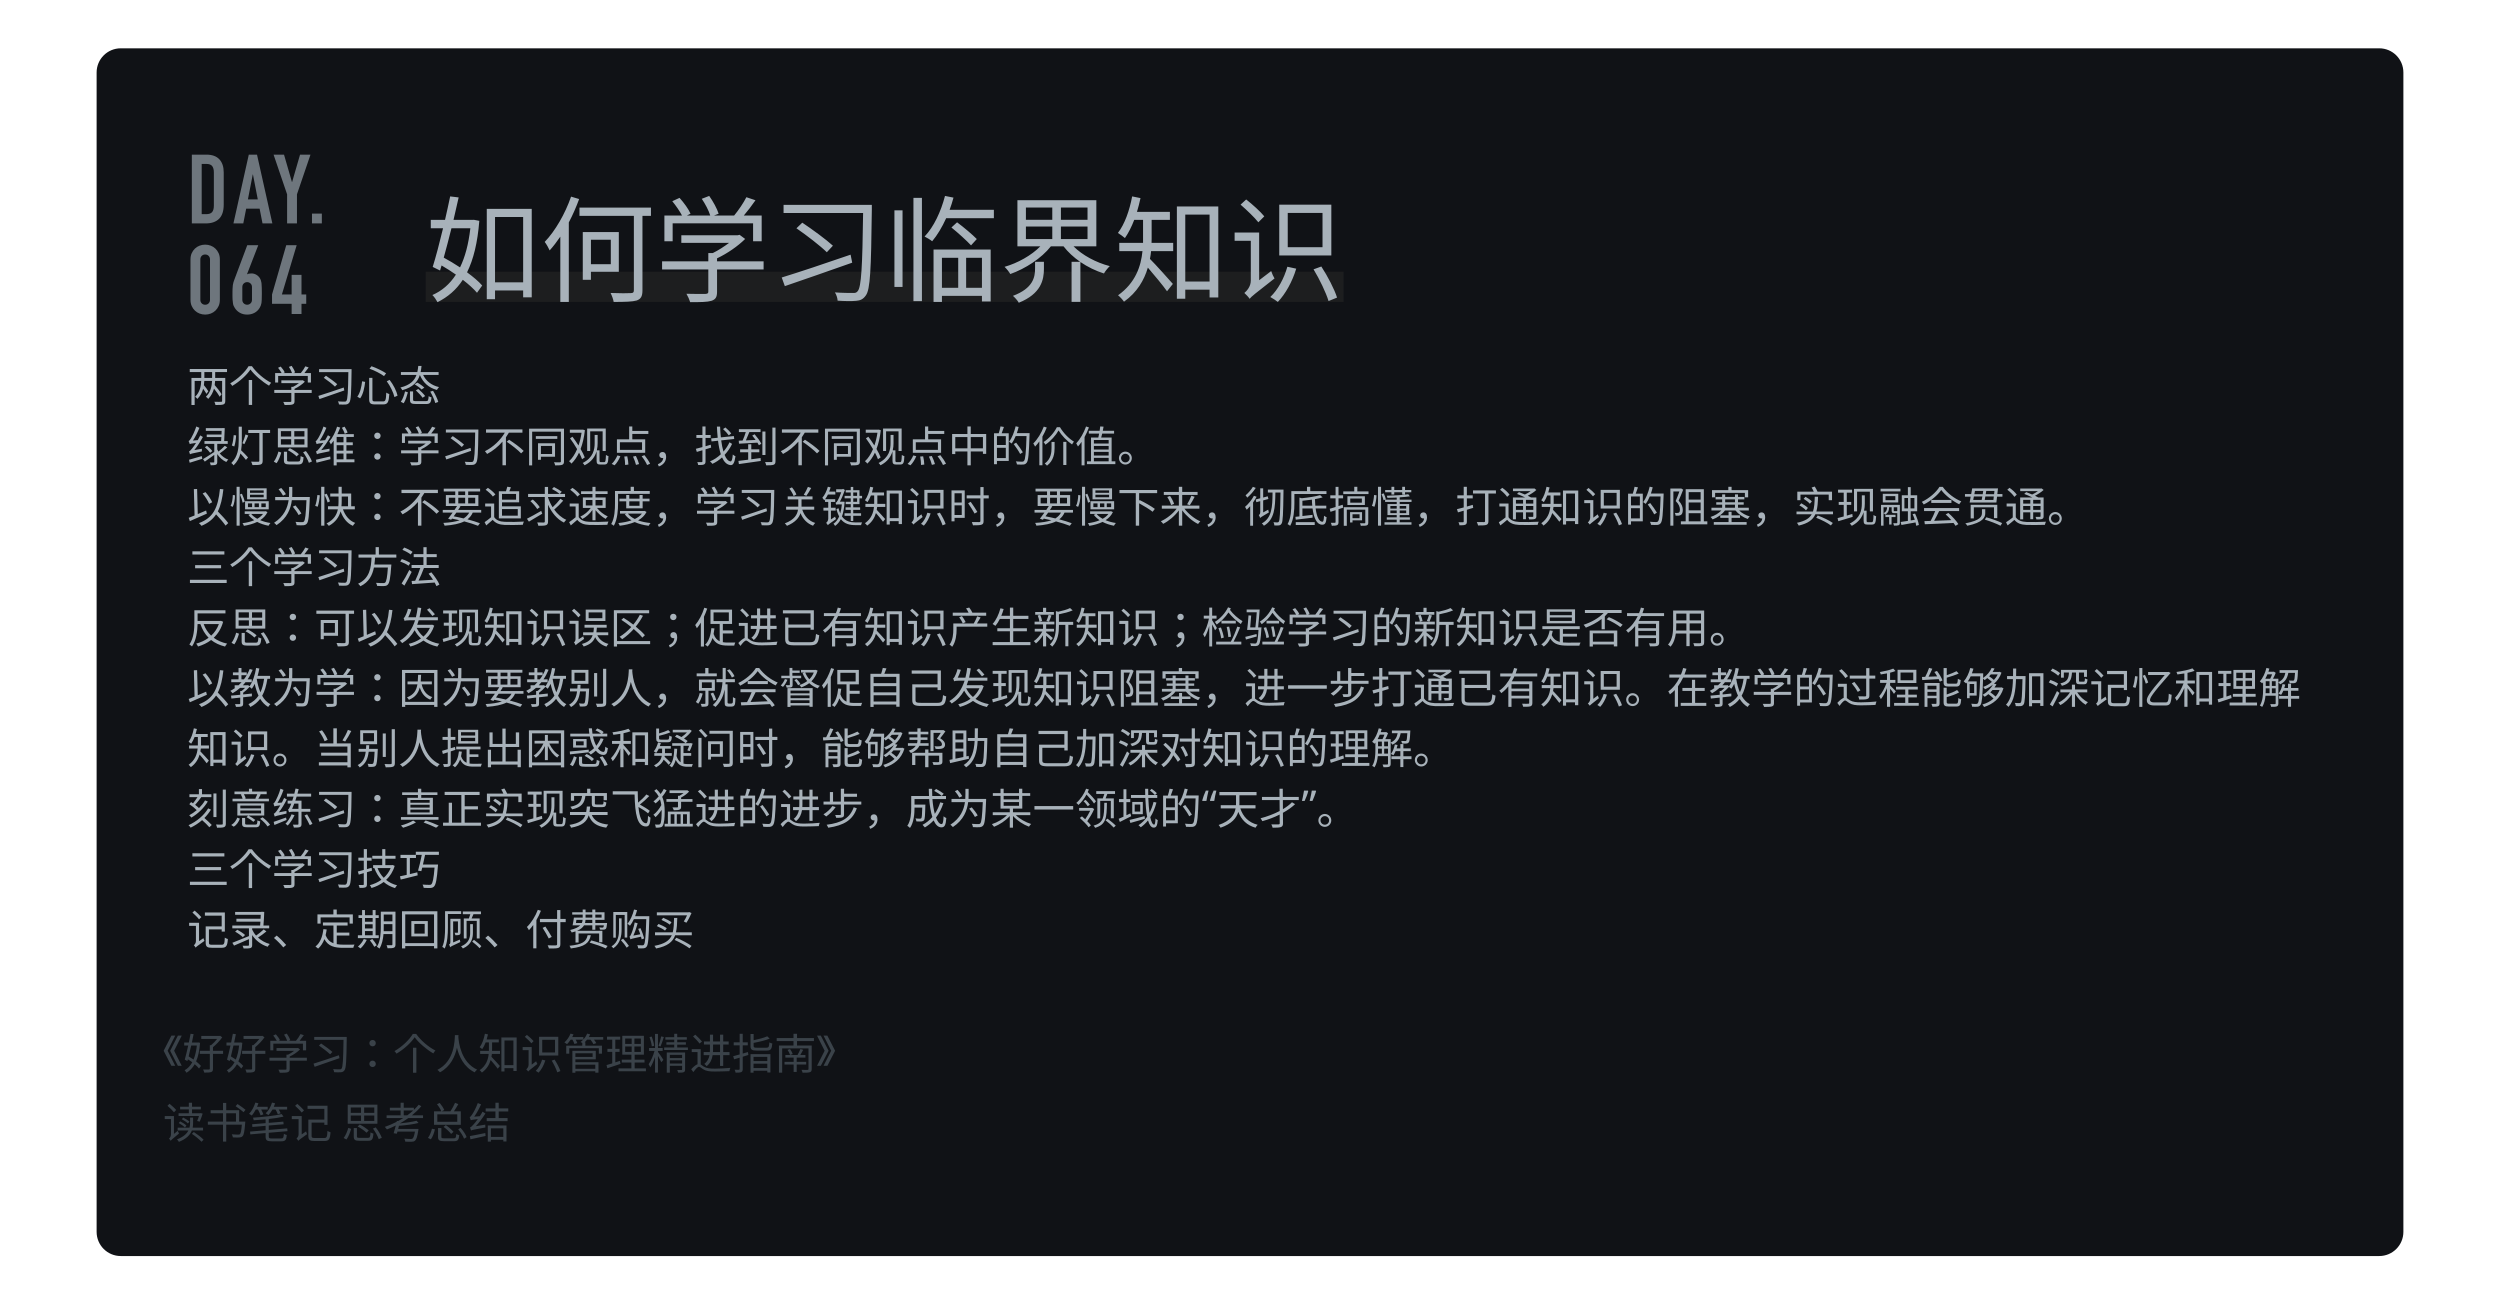
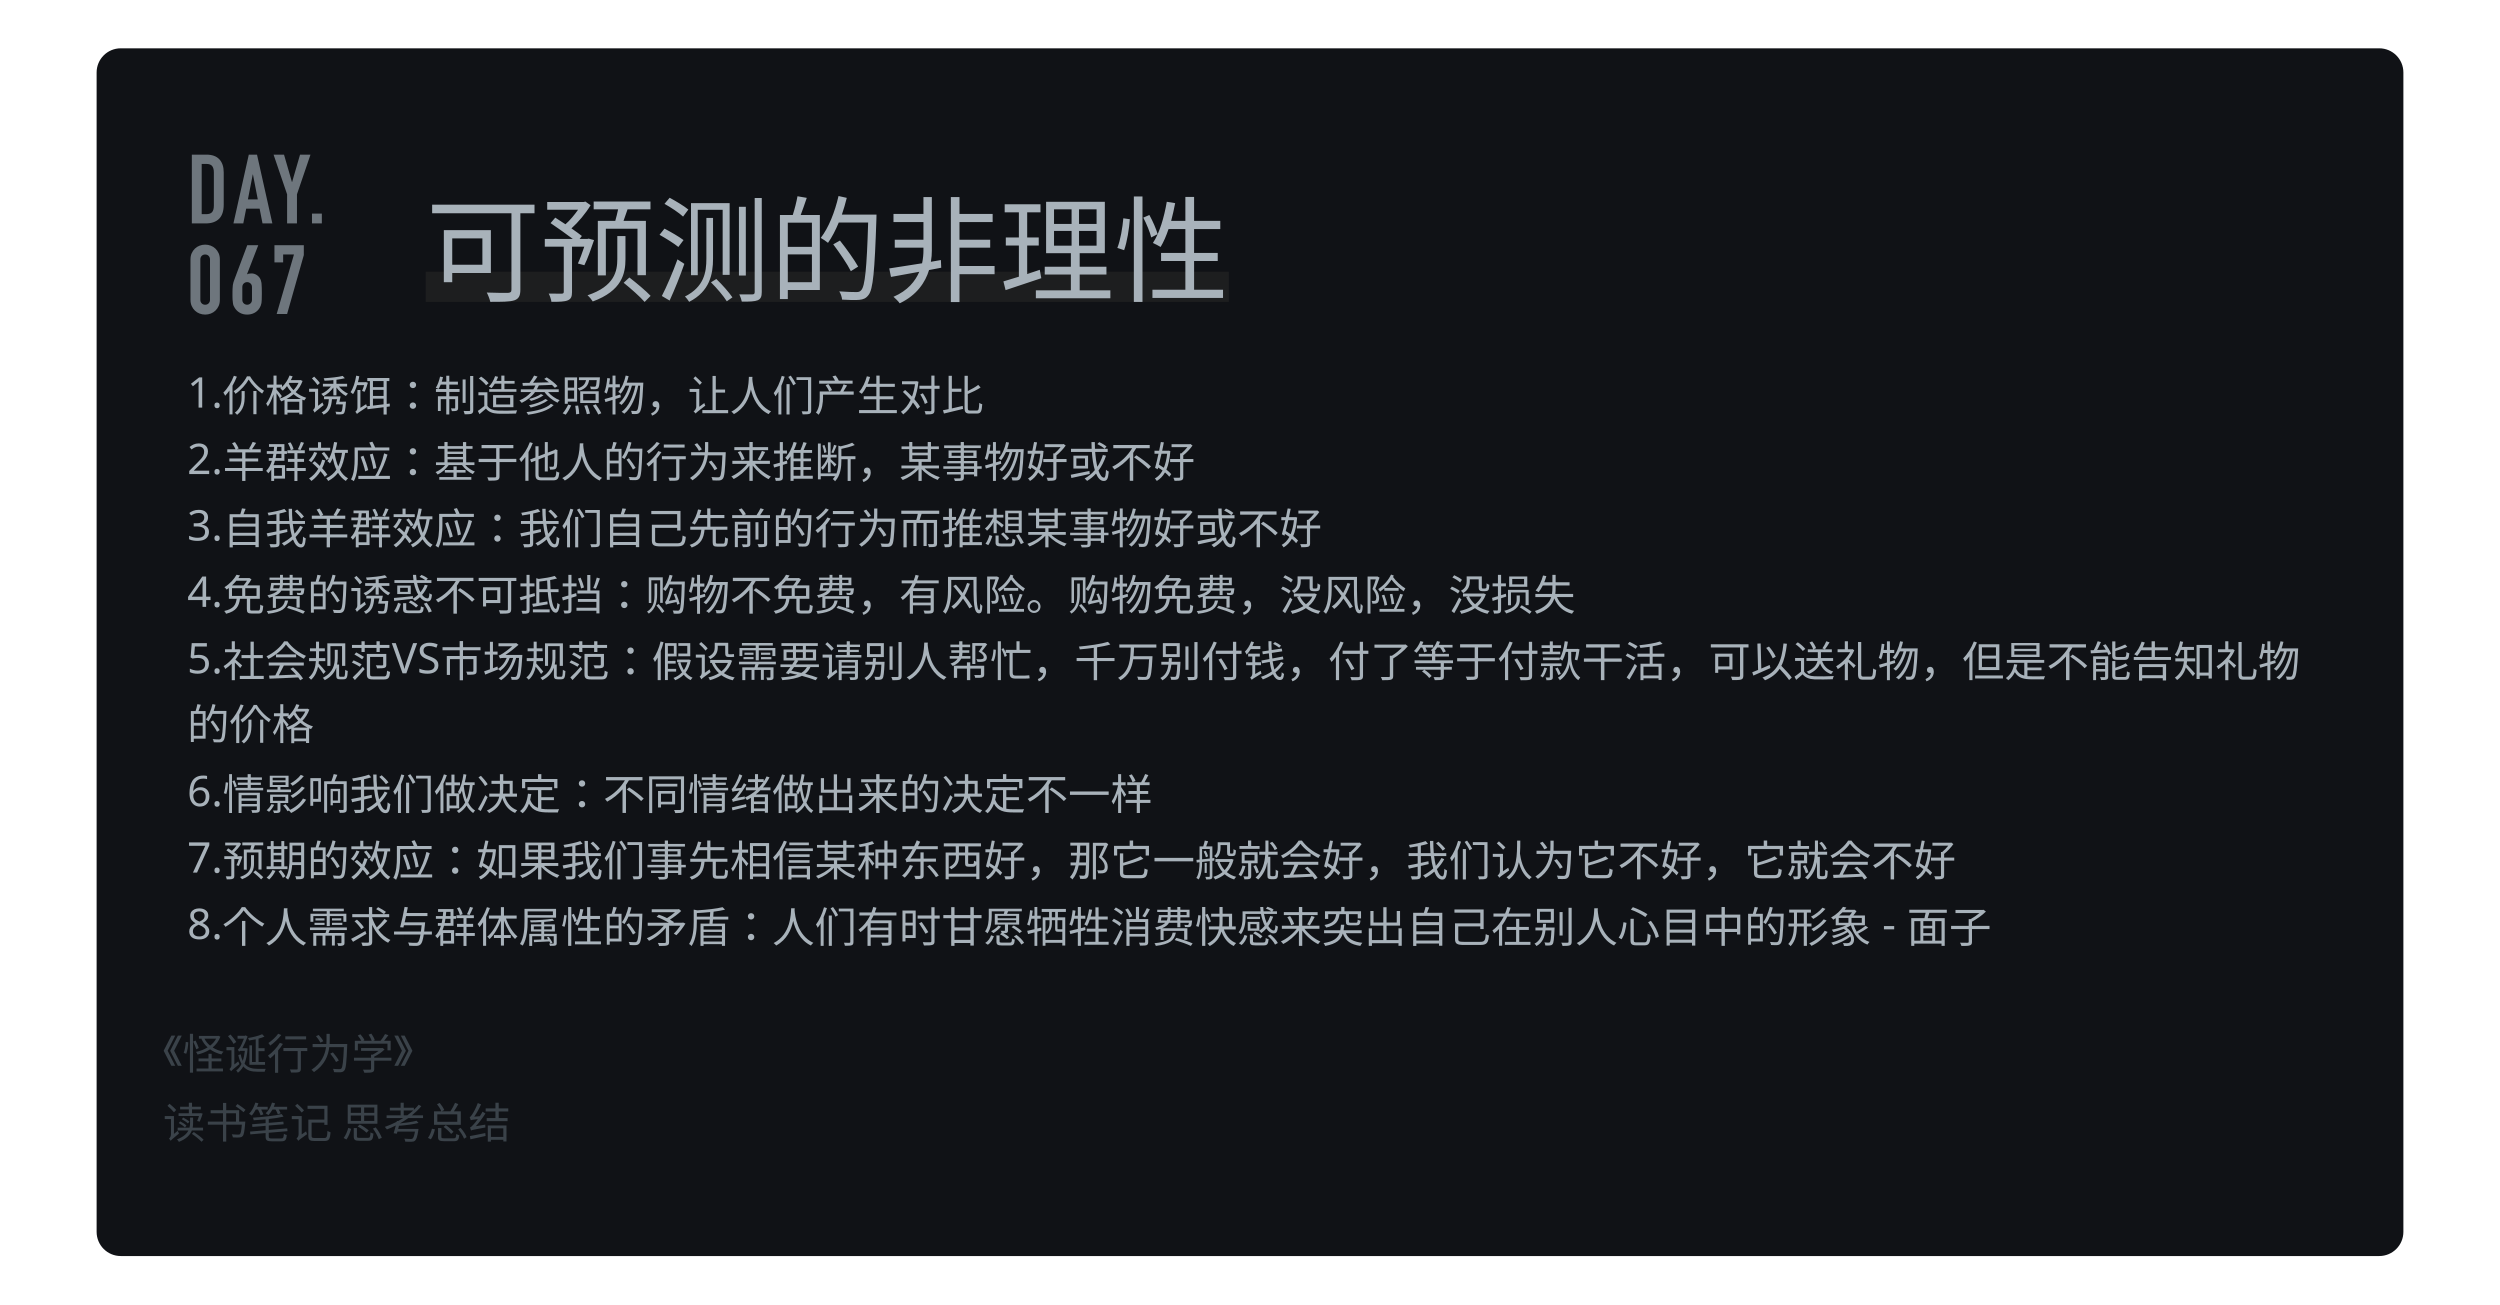
<svg xmlns="http://www.w3.org/2000/svg" width="828px" height="432px" viewBox="0 0 828 432" version="1.1">
-   <g id="64" stroke="none" stroke-width="1" fill="none" fill-rule="evenodd">
+   <g id="67" stroke="none" stroke-width="1" fill="none" fill-rule="evenodd">
    <g id="编组" transform="translate(32, 16)">
      <rect id="矩形" fill="#101216" x="0" y="0" width="764" height="400" rx="8" />
-       <path d="M31.536,58 L31.536,35.216 L36.368,35.216 C38.245,35.216 39.669,35.728 40.64,36.752 C41.611,37.776 42.096,39.227 42.096,41.104 L42.096,51.76 C42.096,53.893 41.579,55.467 40.544,56.48 C39.509,57.493 38.021,58 36.08,58 L31.536,58 Z M34.8,38.288 L34.8,54.928 L36.304,54.928 C37.221,54.928 37.872,54.699 38.256,54.24 C38.64,53.781 38.832,53.061 38.832,52.08 L38.832,41.104 C38.832,40.208 38.651,39.515 38.288,39.024 C37.925,38.533 37.264,38.288 36.304,38.288 L34.8,38.288 Z M53.376,50.032 L51.776,41.776 L51.712,41.776 L50.112,50.032 L53.376,50.032 Z M45.312,58 L50.4,35.216 L53.12,35.216 L58.208,58 L54.944,58 L53.984,53.104 L49.536,53.104 L48.576,58 L45.312,58 Z M63.088,58 L63.088,48.368 L58.608,35.216 L62.064,35.216 L64.688,44.272 L64.752,44.272 L67.376,35.216 L70.832,35.216 L66.352,48.368 L66.352,58 L63.088,58 Z M71.328,58 L71.328,54.736 L74.592,54.736 L74.592,58 L71.328,58 Z M31.088,69.92 C31.088,69.152 31.221,68.469 31.488,67.872 C31.755,67.275 32.112,66.763 32.56,66.336 C33.008,65.909 33.525,65.584 34.112,65.36 C34.699,65.136 35.312,65.024 35.952,65.024 C36.592,65.024 37.205,65.136 37.792,65.36 C38.379,65.584 38.896,65.909 39.344,66.336 C39.792,66.763 40.149,67.275 40.416,67.872 C40.683,68.469 40.816,69.152 40.816,69.92 L40.816,83.296 C40.816,84.064 40.683,84.747 40.416,85.344 C40.149,85.941 39.792,86.453 39.344,86.88 C38.896,87.307 38.379,87.632 37.792,87.856 C37.205,88.08 36.592,88.192 35.952,88.192 C35.312,88.192 34.699,88.08 34.112,87.856 C33.525,87.632 33.008,87.307 32.56,86.88 C32.112,86.453 31.755,85.941 31.488,85.344 C31.221,84.747 31.088,84.064 31.088,83.296 L31.088,69.92 Z M34.352,83.296 C34.352,83.765 34.501,84.155 34.8,84.464 C35.099,84.773 35.483,84.928 35.952,84.928 C36.421,84.928 36.805,84.773 37.104,84.464 C37.403,84.155 37.552,83.765 37.552,83.296 L37.552,69.92 C37.552,69.451 37.403,69.061 37.104,68.752 C36.805,68.443 36.421,68.288 35.952,68.288 C35.483,68.288 35.099,68.443 34.8,68.752 C34.501,69.061 34.352,69.451 34.352,69.92 L34.352,83.296 Z M53.536,65.216 L49.824,74.784 L49.888,74.848 C49.995,74.763 50.16,74.693 50.384,74.64 C50.608,74.587 50.901,74.56 51.264,74.56 C51.84,74.56 52.373,74.699 52.864,74.976 C53.355,75.253 53.739,75.605 54.016,76.032 C54.165,76.267 54.283,76.501 54.368,76.736 C54.453,76.971 54.528,77.28 54.592,77.664 L54.631,78.082 C54.655,78.383 54.674,78.729 54.688,79.12 L54.702,79.589 C54.71,79.921 54.715,80.292 54.718,80.701 L54.72,81.344 C54.72,82.091 54.709,82.704 54.688,83.184 L54.657,83.722 C54.639,83.971 54.618,84.192 54.592,84.384 C54.528,84.725 54.448,85.013 54.352,85.248 C54.256,85.483 54.133,85.728 53.984,85.984 C53.557,86.688 52.987,87.232 52.272,87.616 C51.557,88 50.752,88.192 49.856,88.192 C48.96,88.192 48.16,87.995 47.456,87.6 C46.752,87.205 46.187,86.667 45.76,85.984 C45.589,85.728 45.456,85.483 45.36,85.248 C45.264,85.013 45.195,84.725 45.152,84.384 C45.088,84.064 45.045,83.664 45.024,83.184 L45.008,82.74 C45,82.422 44.994,82.061 44.993,81.656 L44.995,80.771 C44.998,80.408 45.005,80.086 45.016,79.804 L45.024,79.6 C45.045,79.141 45.077,78.741 45.12,78.4 C45.163,78.08 45.227,77.787 45.312,77.52 C45.397,77.253 45.493,76.971 45.6,76.672 L49.888,65.216 L53.536,65.216 Z M51.456,79.072 C51.456,78.581 51.296,78.187 50.976,77.888 C50.656,77.589 50.283,77.44 49.856,77.44 C49.429,77.44 49.056,77.589 48.736,77.888 C48.416,78.187 48.256,78.581 48.256,79.072 L48.256,83.296 C48.256,83.787 48.416,84.181 48.736,84.48 C49.056,84.779 49.429,84.928 49.856,84.928 C50.283,84.928 50.656,84.779 50.976,84.48 C51.296,84.181 51.456,83.787 51.456,83.296 L51.456,79.072 Z M64.592,88 L64.592,84.608 L58.096,84.608 L58.096,81.536 L62.8,65.216 L66.256,65.216 L61.36,81.536 L64.592,81.536 L64.592,75.04 L67.856,75.04 L67.856,81.536 L69.424,81.536 L69.424,84.608 L67.856,84.608 L67.856,88 L64.592,88 Z" id="DAY.064" fill="#6E767D" fill-rule="nonzero" />
+       <path d="M31.536,58 L31.536,35.216 L36.368,35.216 C38.245,35.216 39.669,35.728 40.64,36.752 C41.611,37.776 42.096,39.227 42.096,41.104 L42.096,51.76 C42.096,53.893 41.579,55.467 40.544,56.48 C39.509,57.493 38.021,58 36.08,58 L31.536,58 Z M34.8,38.288 L34.8,54.928 L36.304,54.928 C37.221,54.928 37.872,54.699 38.256,54.24 C38.64,53.781 38.832,53.061 38.832,52.08 L38.832,41.104 C38.832,40.208 38.651,39.515 38.288,39.024 C37.925,38.533 37.264,38.288 36.304,38.288 L34.8,38.288 Z M53.376,50.032 L51.776,41.776 L51.712,41.776 L50.112,50.032 L53.376,50.032 Z M45.312,58 L50.4,35.216 L53.12,35.216 L58.208,58 L54.944,58 L53.984,53.104 L49.536,53.104 L48.576,58 L45.312,58 Z M63.088,58 L63.088,48.368 L58.608,35.216 L62.064,35.216 L64.688,44.272 L64.752,44.272 L67.376,35.216 L70.832,35.216 L66.352,48.368 L66.352,58 L63.088,58 Z M71.328,58 L71.328,54.736 L74.592,54.736 L74.592,58 L71.328,58 Z M31.088,69.92 C31.088,69.152 31.221,68.469 31.488,67.872 C31.755,67.275 32.112,66.763 32.56,66.336 C33.008,65.909 33.525,65.584 34.112,65.36 C34.699,65.136 35.312,65.024 35.952,65.024 C36.592,65.024 37.205,65.136 37.792,65.36 C38.379,65.584 38.896,65.909 39.344,66.336 C39.792,66.763 40.149,67.275 40.416,67.872 C40.683,68.469 40.816,69.152 40.816,69.92 L40.816,83.296 C40.816,84.064 40.683,84.747 40.416,85.344 C40.149,85.941 39.792,86.453 39.344,86.88 C38.896,87.307 38.379,87.632 37.792,87.856 C37.205,88.08 36.592,88.192 35.952,88.192 C35.312,88.192 34.699,88.08 34.112,87.856 C33.525,87.632 33.008,87.307 32.56,86.88 C32.112,86.453 31.755,85.941 31.488,85.344 C31.221,84.747 31.088,84.064 31.088,83.296 L31.088,69.92 Z M34.352,83.296 C34.352,83.765 34.501,84.155 34.8,84.464 C35.099,84.773 35.483,84.928 35.952,84.928 C36.421,84.928 36.805,84.773 37.104,84.464 C37.403,84.155 37.552,83.765 37.552,83.296 L37.552,69.92 C37.552,69.451 37.403,69.061 37.104,68.752 C36.805,68.443 36.421,68.288 35.952,68.288 C35.483,68.288 35.099,68.443 34.8,68.752 C34.501,69.061 34.352,69.451 34.352,69.92 L34.352,83.296 Z M53.536,65.216 L49.824,74.784 L49.888,74.848 C49.995,74.763 50.16,74.693 50.384,74.64 C50.608,74.587 50.901,74.56 51.264,74.56 C51.84,74.56 52.373,74.699 52.864,74.976 C53.355,75.253 53.739,75.605 54.016,76.032 C54.165,76.267 54.283,76.501 54.368,76.736 C54.453,76.971 54.528,77.28 54.592,77.664 L54.631,78.082 C54.655,78.383 54.674,78.729 54.688,79.12 L54.702,79.589 C54.71,79.921 54.715,80.292 54.718,80.701 L54.72,81.344 C54.72,82.091 54.709,82.704 54.688,83.184 L54.657,83.722 C54.639,83.971 54.618,84.192 54.592,84.384 C54.528,84.725 54.448,85.013 54.352,85.248 C54.256,85.483 54.133,85.728 53.984,85.984 C53.557,86.688 52.987,87.232 52.272,87.616 C51.557,88 50.752,88.192 49.856,88.192 C48.96,88.192 48.16,87.995 47.456,87.6 C46.752,87.205 46.187,86.667 45.76,85.984 C45.589,85.728 45.456,85.483 45.36,85.248 C45.264,85.013 45.195,84.725 45.152,84.384 C45.088,84.064 45.045,83.664 45.024,83.184 L45.008,82.74 C45,82.422 44.994,82.061 44.993,81.656 L44.995,80.771 C44.998,80.408 45.005,80.086 45.016,79.804 L45.024,79.6 C45.045,79.141 45.077,78.741 45.12,78.4 C45.163,78.08 45.227,77.787 45.312,77.52 C45.397,77.253 45.493,76.971 45.6,76.672 L49.888,65.216 L53.536,65.216 Z M51.456,79.072 C51.456,78.581 51.296,78.187 50.976,77.888 C50.656,77.589 50.283,77.44 49.856,77.44 C49.429,77.44 49.056,77.589 48.736,77.888 C48.416,78.187 48.256,78.581 48.256,79.072 L48.256,83.296 C48.256,83.787 48.416,84.181 48.736,84.48 C49.056,84.779 49.429,84.928 49.856,84.928 C50.283,84.928 50.656,84.779 50.976,84.48 C51.296,84.181 51.456,83.787 51.456,83.296 L51.456,79.072 Z M59.632,88 L65.36,68.288 L61.776,68.288 L61.776,70.912 L58.896,70.912 L58.896,65.216 L68.624,65.216 L68.624,68.48 L63.088,88 L59.632,88 Z" id="DAY.067" fill="#6E767D" fill-rule="nonzero" />
    </g>
-     <rect id="矩形" fill="#1D1E1F" x="141" y="90" width="304" height="10" />
-     <text id="如何学习临界知识" font-family="PingFangSC-Semibold, PingFang SC" font-size="38" font-weight="500" line-spacing="38" fill="#A8B2BA">
-       <tspan x="141" y="97">如何学习临界知识</tspan>
+     <rect id="矩形" fill="#1D1E1F" x="141" y="90" width="266" height="10" />
+     <text id="可预测的非理性" font-family="PingFangSC-Semibold, PingFang SC" font-size="38" font-weight="500" line-spacing="38" fill="#A8B2BA">
+       <tspan x="141" y="97">可预测的非理性</tspan>
    </text>
-     <text id="两个学习心态-绿灯思维：学习不同观点，找" font-family="PingFangSC-Regular, PingFang SC" font-size="14" font-weight="normal" line-spacing="20" fill="#A8B2BA">
-       <tspan x="62" y="133">两个学习心态</tspan>
-       <tspan x="62" y="153">绿灯思维：学习不同观点，找到不同观点中的价值。</tspan>
-       <tspan x="62" y="173">以慢为快：不要追求速度，学习关键知识时，要慢下来，彻底搞懂，打通知识的阻塞，实现融会贯通。</tspan>
-       <tspan x="62" y="193">三个学习方法</tspan>
-       <tspan x="62" y="213">反思：可以发现知识误区；促进已有知识产生新知识；检验学习的新知识是否有用。</tspan>
-       <tspan x="62" y="233">以教为学：因为要教别人，就会督促自己发现知识阻塞，进一步打通已有知识。在教学的过程能够加深记忆和理解</tspan>
-       <tspan x="62" y="253">知识。当别人提出困惑和疑问时，能够帮助自己加深对知识的理解。</tspan>
-       <tspan x="62" y="273">刻意练习：真正实现突飞猛进的进步，成为某一领域的“天才”。</tspan>
-       <tspan x="62" y="293">三个学习技巧</tspan>
-       <tspan x="62" y="313">记录、定期回顾、付费购买</tspan>
+     <text id="1.价格诱饵：制造参照物，让人们产生对比" font-family="PingFangSC-Regular, PingFang SC" font-size="14" font-weight="normal" line-spacing="22" fill="#A8B2BA">
+       <tspan x="62" y="135">1.价格诱饵：制造参照物，让人们产生对比</tspan>
+       <tspan x="62" y="157">2.羊群效应：基于他人的行为来推断，某事物好或不好</tspan>
+       <tspan x="62" y="179">3.自我羊群效应：我们自己先前的行为而推想某事物好或不好</tspan>
+       <tspan x="62" y="201">4.免费的诱惑不可抵挡：购物不免费，有风险。购物免费，没风险，没损失</tspan>
+       <tspan x="62" y="223">5.社会规范VS市场规范：假设需要请别人帮忙，千万别付钱，付了等于付款干活，可以送礼物，但是不能告知礼物</tspan>
+       <tspan x="62" y="245">的价格</tspan>
+       <tspan x="62" y="267">6.情影响我们做决定：不同情绪做出来的决定不一样</tspan>
+       <tspan x="62" y="289">7.预期的效应：如果我们事先相信某种东西好，那它一般就会好，我们认为它不好，它就会不好</tspan>
+       <tspan x="62" y="311">8.个人需求与群体属性的矛盾：人们有时甘愿牺牲消费快感来突出自己在别人心目中的形象 - 面子</tspan>
    </text>
-     <text id="《好好学习：个人知识管理精进指南》-读书" font-family="PingFangSC-Regular, PingFang SC" font-size="14" font-weight="normal" line-spacing="24" fill="#3A4249">
-       <tspan x="54" y="353">《好好学习：个人知识管理精进指南》     </tspan>
+     <text id="《怪诞行为学》-读书笔记-思考总结" font-family="PingFangSC-Regular, PingFang SC" font-size="14" font-weight="normal" line-spacing="24" fill="#3A4249">
+       <tspan x="54" y="353">《怪诞行为学》     </tspan>
      <tspan x="54" y="377">  读书笔记 思考总结</tspan>
    </text>
  </g>
</svg>
